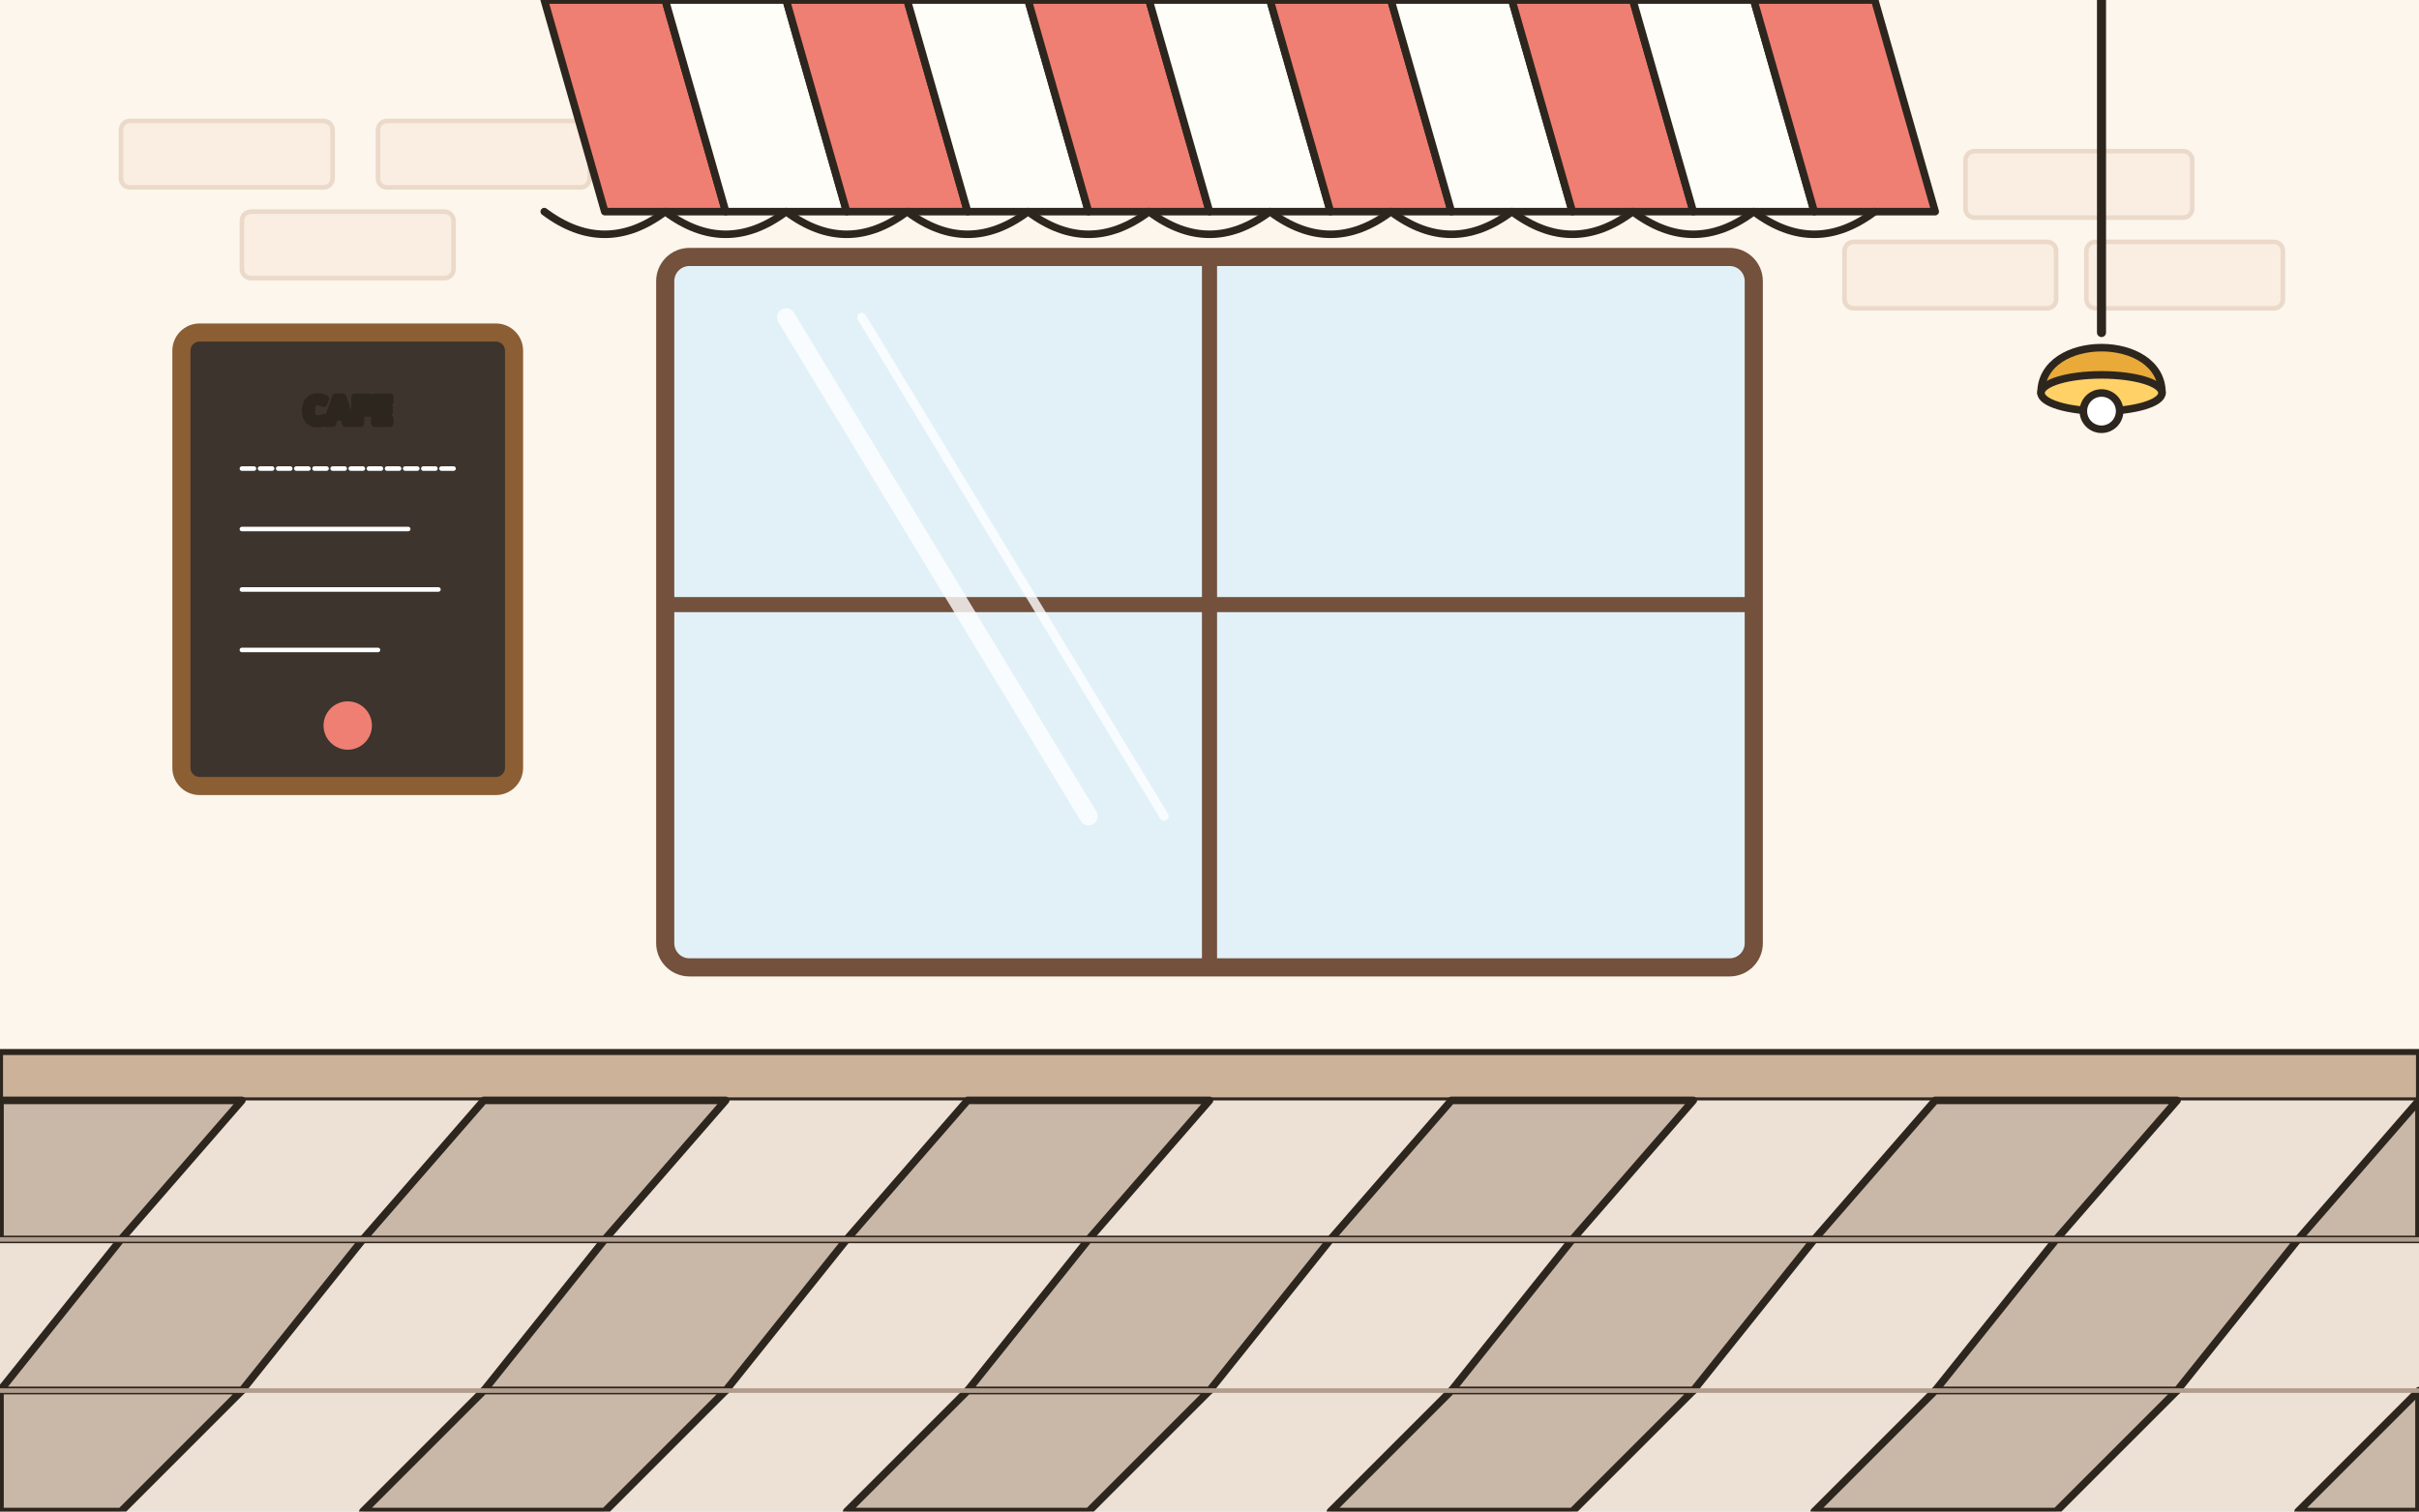
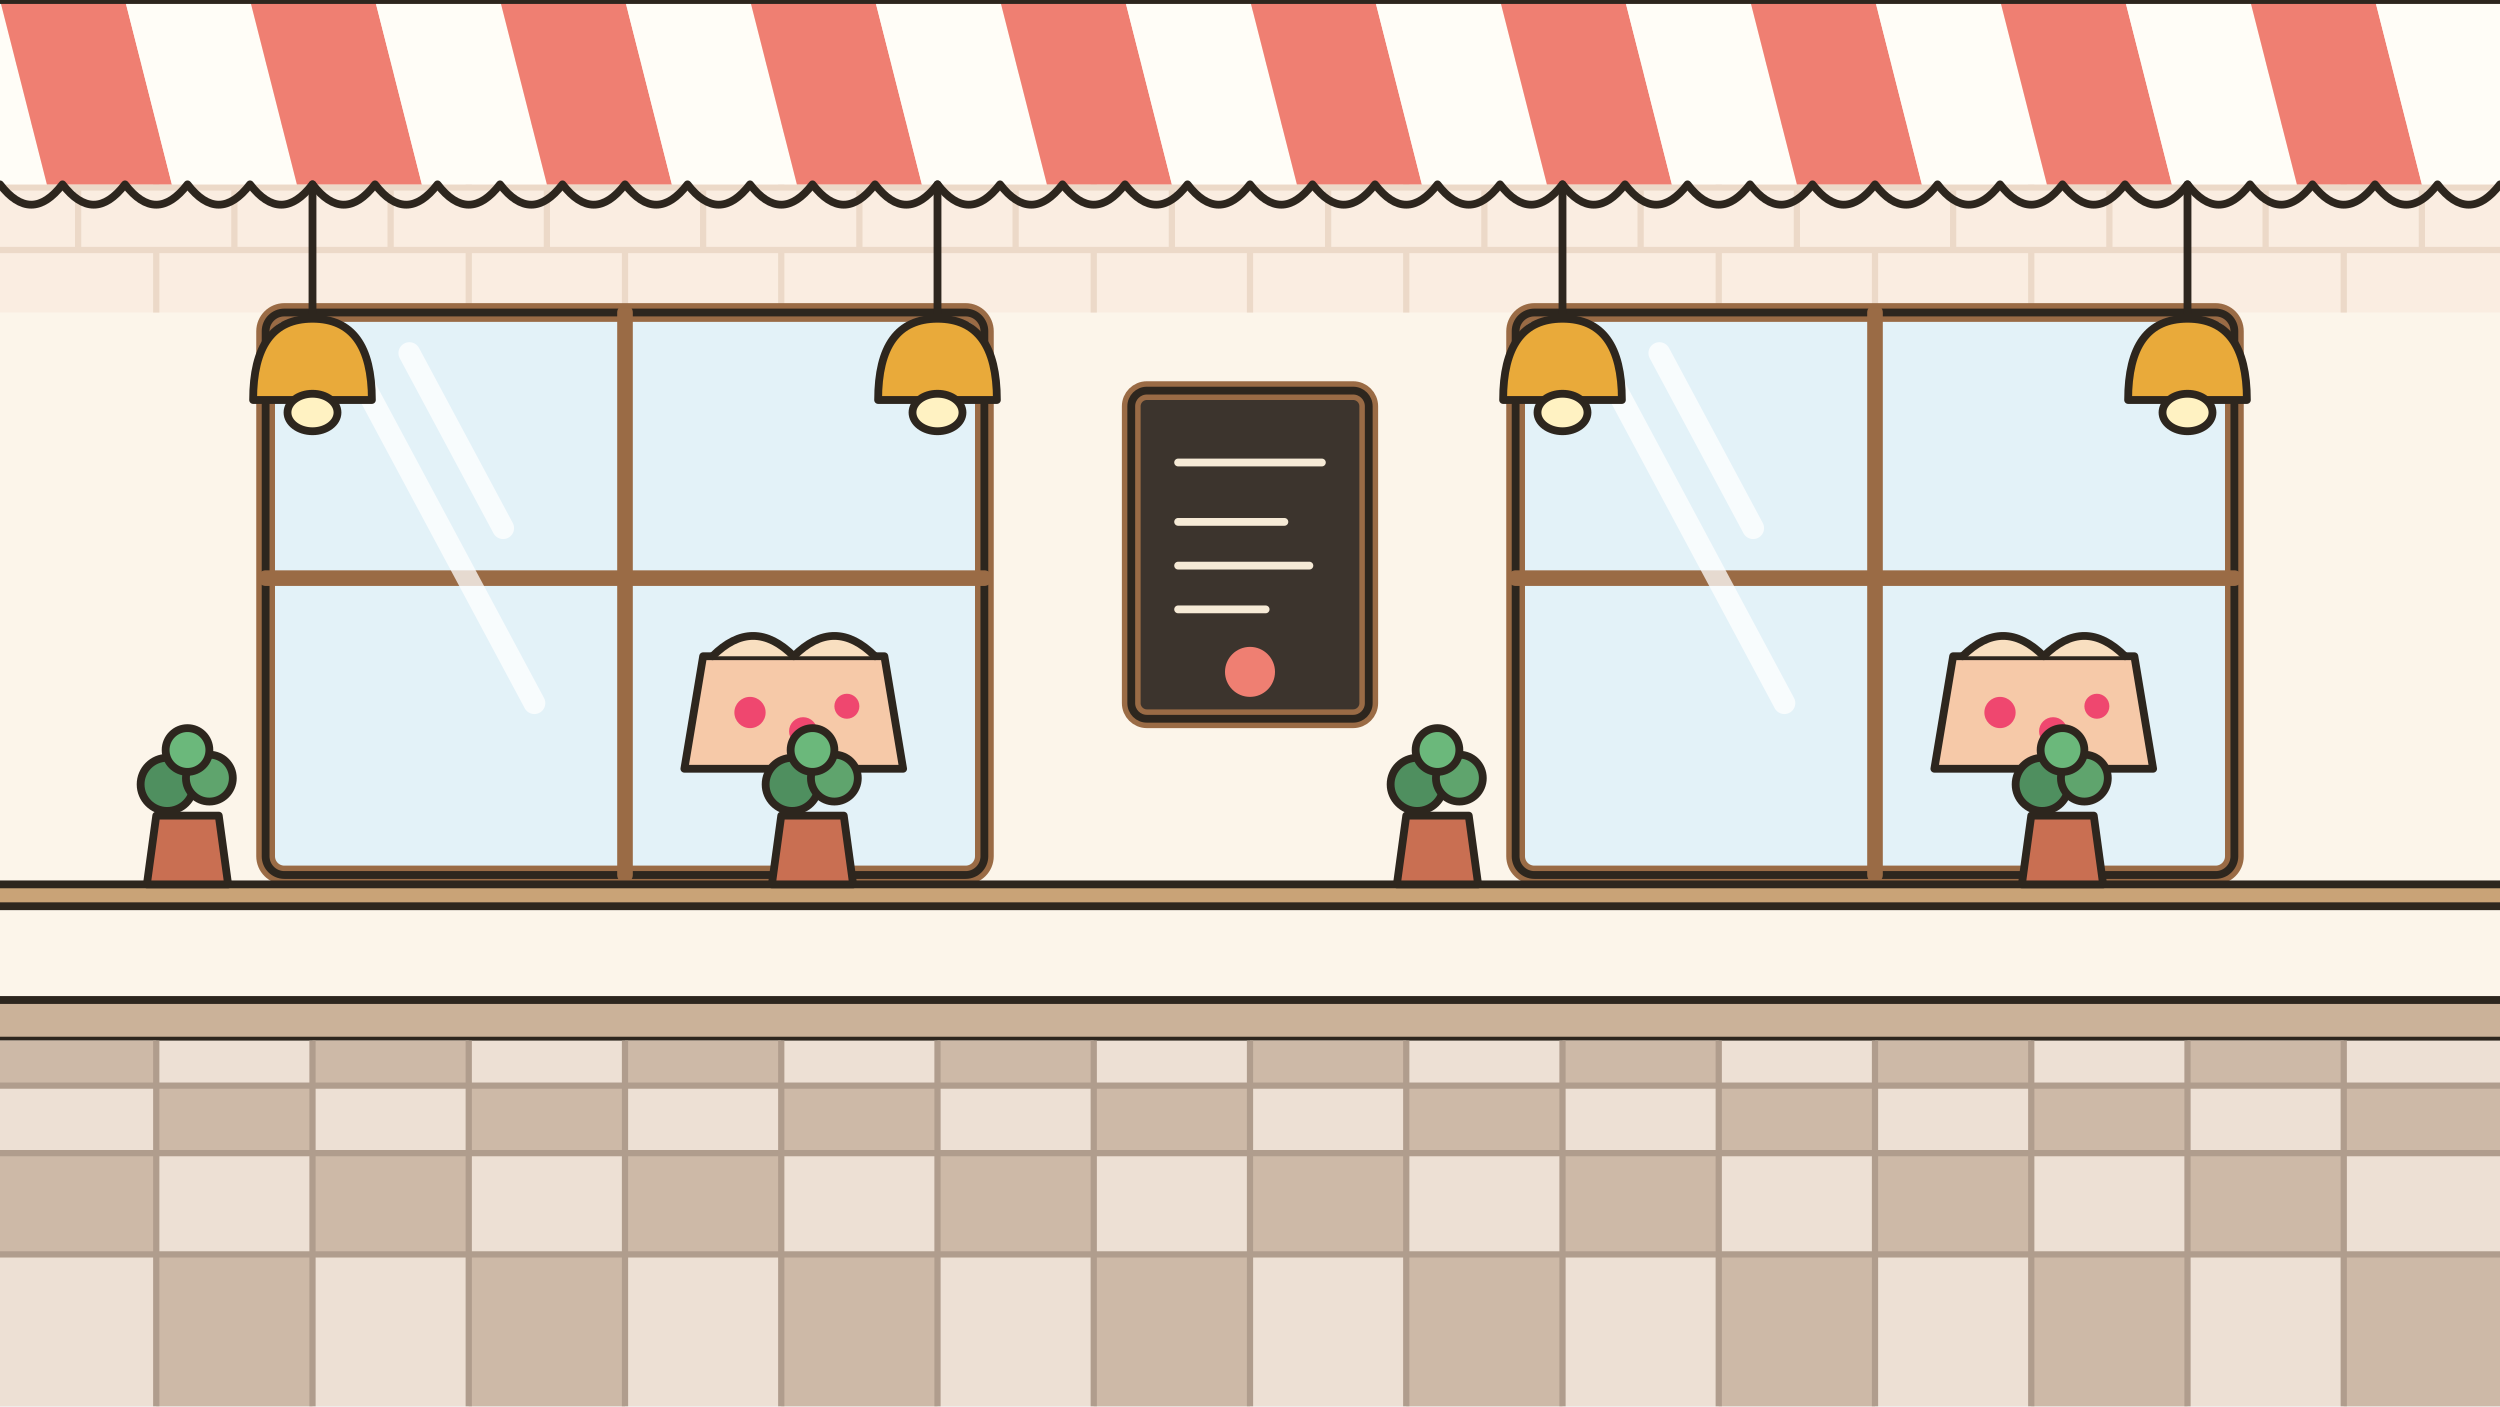
- <svg xmlns="http://www.w3.org/2000/svg" viewBox="0 0 800 500" preserveAspectRatio="xMidYMid slice" data-asset-id="bg_cafe">
-   <g id="background" stroke="#2d261e" stroke-width="2.5" stroke-linecap="round" stroke-linejoin="round">
-     <rect width="800" height="360" fill="#fcf6ec" stroke="none" />
-     <g fill="#faede1" stroke="#ebd9ca" stroke-width="1.5">
-       <rect x="40" y="40" width="70" height="22" rx="3" />
-       <rect x="125" y="40" width="70" height="22" rx="3" />
-       <rect x="80" y="70" width="70" height="22" rx="3" />
-       <rect x="650" y="50" width="75" height="22" rx="3" />
-       <rect x="690" y="80" width="65" height="22" rx="3" />
-       <rect x="610" y="80" width="70" height="22" rx="3" />
-     </g>
-     <g transform="translate(180, 0)">
-       <polygon points="0,0 20,70 60,70 40,0" fill="#ef7f72" />
-       <polygon points="40,0 60,70 100,70 80,0" fill="#fffdf7" />
-       <polygon points="80,0 100,70 140,70 120,0" fill="#ef7f72" />
-       <polygon points="120,0 140,70 180,70 160,0" fill="#fffdf7" />
-       <polygon points="160,0 180,70 220,70 200,0" fill="#ef7f72" />
-       <polygon points="200,0 220,70 260,70 240,0" fill="#fffdf7" />
-       <polygon points="240,0 260,70 300,70 280,0" fill="#ef7f72" />
-       <polygon points="280,0 300,70 340,70 320,0" fill="#fffdf7" />
-       <polygon points="320,0 340,70 380,70 360,0" fill="#ef7f72" />
-       <polygon points="360,0 380,70 420,70 400,0" fill="#fffdf7" />
-       <polygon points="400,0 420,70 460,70 440,0" fill="#ef7f72" />
-       <path d="M0 70 Q20 85 40 70 Q60 85 80 70 Q100 85 120 70 Q140 85 160 70 Q180 85 200 70 Q220 85 240 70 Q260 85 280 70 Q300 85 320 70 Q340 85 360 70 Q380 85 400 70 Q420 85 440 70" fill="none" stroke="#2d261e" stroke-width="2.5" />
-     </g>
-     <rect x="220" y="85" width="360" height="235" rx="8" fill="#e2f1f8" stroke="#73513d" stroke-width="6" />
-     <line x1="400" y1="85" x2="400" y2="320" stroke="#73513d" stroke-width="5" />
-     <line x1="220" y1="200" x2="580" y2="200" stroke="#73513d" stroke-width="5" />
-     <path d="M260 105 L360 270" stroke="#ffffff" stroke-width="6" stroke-linecap="round" opacity="0.8" />
-     <path d="M285 105 L385 270" stroke="#ffffff" stroke-width="3" stroke-linecap="round" opacity="0.8" />
-     <g transform="translate(60, 110)">
-       <rect width="110" height="150" rx="6" fill="#3c342d" stroke="#8b5e34" stroke-width="6" />
-       <text x="55" y="30" font-family="sans-serif" font-size="12" fill="#ffd166" text-anchor="middle" font-weight="bold">CAFE</text>
-       <line x1="20" y1="45" x2="90" y2="45" stroke="#ffffff" stroke-width="1.5" stroke-dasharray="4 2" />
-       <line x1="20" y1="65" x2="75" y2="65" stroke="#ffffff" stroke-width="1.5" />
-       <line x1="20" y1="85" x2="85" y2="85" stroke="#ffffff" stroke-width="1.5" />
-       <line x1="20" y1="105" x2="65" y2="105" stroke="#ffffff" stroke-width="1.5" />
-       <circle cx="55" cy="130" r="8" fill="#ef7f72" stroke="none" />
-     </g>
-     <g transform="translate(670, 0)">
-       <line x1="25" y1="0" x2="25" y2="110" stroke="#2d261e" stroke-width="3" />
-       <path d="M5 130 C5 110 45 110 45 130 Z" fill="#e9aa3a" />
-       <ellipse cx="25" cy="130" rx="20" ry="6" fill="#ffd166" />
-       <ellipse cx="25" cy="136" rx="6" ry="6" fill="#ffffff" />
-     </g>
-     <rect y="348" width="800" height="16" fill="#cbb299" stroke="#2d261e" stroke-width="2" />
-     <rect y="364" width="800" height="136" fill="#ede0d4" stroke="none" />
-     <g fill="#c9b8a8">
-       <polygon points="0,364 80,364 40,410 0,410" />
-       <polygon points="160,364 240,364 200,410 120,410" />
-       <polygon points="320,364 400,364 360,410 280,410" />
-       <polygon points="480,364 560,364 520,410 440,410" />
-       <polygon points="640,364 720,364 680,410 600,410" />
-       <polygon points="800,364 800,410 760,410" />
-       <polygon points="40,410 120,410 80,460 0,460" />
-       <polygon points="200,410 280,410 240,460 160,460" />
-       <polygon points="360,410 440,410 400,460 320,460" />
-       <polygon points="520,410 600,410 560,460 480,460" />
-       <polygon points="680,410 760,410 720,460 640,460" />
-       <polygon points="0,460 80,460 40,500 0,500" />
-       <polygon points="160,460 240,460 200,500 120,500" />
-       <polygon points="320,460 400,460 360,500 280,500" />
-       <polygon points="480,460 560,460 520,500 440,500" />
-       <polygon points="640,460 720,460 680,500 600,500" />
-       <polygon points="800,460 800,500 760,500" />
-     </g>
-     <line x1="0" y1="410" x2="800" y2="410" stroke="#b09d8d" stroke-width="1.5" />
-     <line x1="0" y1="460" x2="800" y2="460" stroke="#b09d8d" stroke-width="1.5" />
+ <svg xmlns="http://www.w3.org/2000/svg" viewBox="0 0 1600 900" preserveAspectRatio="xMidYMid slice" data-asset-id="bg_cafe">
+   <g id="background" stroke="#2d261e" stroke-width="5" stroke-linecap="round" stroke-linejoin="round">
+     <rect x="0" y="0" width="1600" height="640" fill="#fcf5ea" stroke="none" />
+     <g stroke-linecap="butt">
+       <rect x="0" y="0" width="1600" height="200" fill="#faede1" stroke="none" />
+       <line x1="0" y1="0" x2="1600" y2="0" stroke="#ecd9c8" stroke-width="4" />
+       <line x1="100" y1="0" x2="100" y2="40" stroke="#ecd9c8" stroke-width="4" />
+       <line x1="200" y1="0" x2="200" y2="40" stroke="#ecd9c8" stroke-width="4" />
+       <line x1="300" y1="0" x2="300" y2="40" stroke="#ecd9c8" stroke-width="4" />
+       <line x1="400" y1="0" x2="400" y2="40" stroke="#ecd9c8" stroke-width="4" />
+       <line x1="500" y1="0" x2="500" y2="40" stroke="#ecd9c8" stroke-width="4" />
+       <line x1="600" y1="0" x2="600" y2="40" stroke="#ecd9c8" stroke-width="4" />
+       <line x1="700" y1="0" x2="700" y2="40" stroke="#ecd9c8" stroke-width="4" />
+       <line x1="800" y1="0" x2="800" y2="40" stroke="#ecd9c8" stroke-width="4" />
+       <line x1="900" y1="0" x2="900" y2="40" stroke="#ecd9c8" stroke-width="4" />
+       <line x1="1000" y1="0" x2="1000" y2="40" stroke="#ecd9c8" stroke-width="4" />
+       <line x1="1100" y1="0" x2="1100" y2="40" stroke="#ecd9c8" stroke-width="4" />
+       <line x1="1200" y1="0" x2="1200" y2="40" stroke="#ecd9c8" stroke-width="4" />
+       <line x1="1300" y1="0" x2="1300" y2="40" stroke="#ecd9c8" stroke-width="4" />
+       <line x1="1400" y1="0" x2="1400" y2="40" stroke="#ecd9c8" stroke-width="4" />
+       <line x1="1500" y1="0" x2="1500" y2="40" stroke="#ecd9c8" stroke-width="4" />
+       <line x1="0" y1="40" x2="1600" y2="40" stroke="#ecd9c8" stroke-width="4" />
+       <line x1="50" y1="40" x2="50" y2="80" stroke="#ecd9c8" stroke-width="4" />
+       <line x1="150" y1="40" x2="150" y2="80" stroke="#ecd9c8" stroke-width="4" />
+       <line x1="250" y1="40" x2="250" y2="80" stroke="#ecd9c8" stroke-width="4" />
+       <line x1="350" y1="40" x2="350" y2="80" stroke="#ecd9c8" stroke-width="4" />
+       <line x1="450" y1="40" x2="450" y2="80" stroke="#ecd9c8" stroke-width="4" />
+       <line x1="550" y1="40" x2="550" y2="80" stroke="#ecd9c8" stroke-width="4" />
+       <line x1="650" y1="40" x2="650" y2="80" stroke="#ecd9c8" stroke-width="4" />
+       <line x1="750" y1="40" x2="750" y2="80" stroke="#ecd9c8" stroke-width="4" />
+       <line x1="850" y1="40" x2="850" y2="80" stroke="#ecd9c8" stroke-width="4" />
+       <line x1="950" y1="40" x2="950" y2="80" stroke="#ecd9c8" stroke-width="4" />
+       <line x1="1050" y1="40" x2="1050" y2="80" stroke="#ecd9c8" stroke-width="4" />
+       <line x1="1150" y1="40" x2="1150" y2="80" stroke="#ecd9c8" stroke-width="4" />
+       <line x1="1250" y1="40" x2="1250" y2="80" stroke="#ecd9c8" stroke-width="4" />
+       <line x1="1350" y1="40" x2="1350" y2="80" stroke="#ecd9c8" stroke-width="4" />
+       <line x1="1450" y1="40" x2="1450" y2="80" stroke="#ecd9c8" stroke-width="4" />
+       <line x1="1550" y1="40" x2="1550" y2="80" stroke="#ecd9c8" stroke-width="4" />
+       <line x1="0" y1="80" x2="1600" y2="80" stroke="#ecd9c8" stroke-width="4" />
+       <line x1="100" y1="80" x2="100" y2="120" stroke="#ecd9c8" stroke-width="4" />
+       <line x1="200" y1="80" x2="200" y2="120" stroke="#ecd9c8" stroke-width="4" />
+       <line x1="300" y1="80" x2="300" y2="120" stroke="#ecd9c8" stroke-width="4" />
+       <line x1="400" y1="80" x2="400" y2="120" stroke="#ecd9c8" stroke-width="4" />
+       <line x1="500" y1="80" x2="500" y2="120" stroke="#ecd9c8" stroke-width="4" />
+       <line x1="600" y1="80" x2="600" y2="120" stroke="#ecd9c8" stroke-width="4" />
+       <line x1="700" y1="80" x2="700" y2="120" stroke="#ecd9c8" stroke-width="4" />
+       <line x1="800" y1="80" x2="800" y2="120" stroke="#ecd9c8" stroke-width="4" />
+       <line x1="900" y1="80" x2="900" y2="120" stroke="#ecd9c8" stroke-width="4" />
+       <line x1="1000" y1="80" x2="1000" y2="120" stroke="#ecd9c8" stroke-width="4" />
+       <line x1="1100" y1="80" x2="1100" y2="120" stroke="#ecd9c8" stroke-width="4" />
+       <line x1="1200" y1="80" x2="1200" y2="120" stroke="#ecd9c8" stroke-width="4" />
+       <line x1="1300" y1="80" x2="1300" y2="120" stroke="#ecd9c8" stroke-width="4" />
+       <line x1="1400" y1="80" x2="1400" y2="120" stroke="#ecd9c8" stroke-width="4" />
+       <line x1="1500" y1="80" x2="1500" y2="120" stroke="#ecd9c8" stroke-width="4" />
+       <line x1="0" y1="120" x2="1600" y2="120" stroke="#ecd9c8" stroke-width="4" />
+       <line x1="50" y1="120" x2="50" y2="160" stroke="#ecd9c8" stroke-width="4" />
+       <line x1="150" y1="120" x2="150" y2="160" stroke="#ecd9c8" stroke-width="4" />
+       <line x1="250" y1="120" x2="250" y2="160" stroke="#ecd9c8" stroke-width="4" />
+       <line x1="350" y1="120" x2="350" y2="160" stroke="#ecd9c8" stroke-width="4" />
+       <line x1="450" y1="120" x2="450" y2="160" stroke="#ecd9c8" stroke-width="4" />
+       <line x1="550" y1="120" x2="550" y2="160" stroke="#ecd9c8" stroke-width="4" />
+       <line x1="650" y1="120" x2="650" y2="160" stroke="#ecd9c8" stroke-width="4" />
+       <line x1="750" y1="120" x2="750" y2="160" stroke="#ecd9c8" stroke-width="4" />
+       <line x1="850" y1="120" x2="850" y2="160" stroke="#ecd9c8" stroke-width="4" />
+       <line x1="950" y1="120" x2="950" y2="160" stroke="#ecd9c8" stroke-width="4" />
+       <line x1="1050" y1="120" x2="1050" y2="160" stroke="#ecd9c8" stroke-width="4" />
+       <line x1="1150" y1="120" x2="1150" y2="160" stroke="#ecd9c8" stroke-width="4" />
+       <line x1="1250" y1="120" x2="1250" y2="160" stroke="#ecd9c8" stroke-width="4" />
+       <line x1="1350" y1="120" x2="1350" y2="160" stroke="#ecd9c8" stroke-width="4" />
+       <line x1="1450" y1="120" x2="1450" y2="160" stroke="#ecd9c8" stroke-width="4" />
+       <line x1="1550" y1="120" x2="1550" y2="160" stroke="#ecd9c8" stroke-width="4" />
+       <line x1="0" y1="160" x2="1600" y2="160" stroke="#ecd9c8" stroke-width="4" />
+       <line x1="100" y1="160" x2="100" y2="200" stroke="#ecd9c8" stroke-width="4" />
+       <line x1="200" y1="160" x2="200" y2="200" stroke="#ecd9c8" stroke-width="4" />
+       <line x1="300" y1="160" x2="300" y2="200" stroke="#ecd9c8" stroke-width="4" />
+       <line x1="400" y1="160" x2="400" y2="200" stroke="#ecd9c8" stroke-width="4" />
+       <line x1="500" y1="160" x2="500" y2="200" stroke="#ecd9c8" stroke-width="4" />
+       <line x1="600" y1="160" x2="600" y2="200" stroke="#ecd9c8" stroke-width="4" />
+       <line x1="700" y1="160" x2="700" y2="200" stroke="#ecd9c8" stroke-width="4" />
+       <line x1="800" y1="160" x2="800" y2="200" stroke="#ecd9c8" stroke-width="4" />
+       <line x1="900" y1="160" x2="900" y2="200" stroke="#ecd9c8" stroke-width="4" />
+       <line x1="1000" y1="160" x2="1000" y2="200" stroke="#ecd9c8" stroke-width="4" />
+       <line x1="1100" y1="160" x2="1100" y2="200" stroke="#ecd9c8" stroke-width="4" />
+       <line x1="1200" y1="160" x2="1200" y2="200" stroke="#ecd9c8" stroke-width="4" />
+       <line x1="1300" y1="160" x2="1300" y2="200" stroke="#ecd9c8" stroke-width="4" />
+       <line x1="1400" y1="160" x2="1400" y2="200" stroke="#ecd9c8" stroke-width="4" />
+       <line x1="1500" y1="160" x2="1500" y2="200" stroke="#ecd9c8" stroke-width="4" />
+     </g>
+     <g>
+       <path d="M-80 0L-50 118L30 118L0 0Z" fill="#fffdf7" stroke="none" />
+       <path d="M0 0L30 118L110 118L80 0Z" fill="#ef7f72" stroke="none" />
+       <path d="M80 0L110 118L190 118L160 0Z" fill="#fffdf7" stroke="none" />
+       <path d="M160 0L190 118L270 118L240 0Z" fill="#ef7f72" stroke="none" />
+       <path d="M240 0L270 118L350 118L320 0Z" fill="#fffdf7" stroke="none" />
+       <path d="M320 0L350 118L430 118L400 0Z" fill="#ef7f72" stroke="none" />
+       <path d="M400 0L430 118L510 118L480 0Z" fill="#fffdf7" stroke="none" />
+       <path d="M480 0L510 118L590 118L560 0Z" fill="#ef7f72" stroke="none" />
+       <path d="M560 0L590 118L670 118L640 0Z" fill="#fffdf7" stroke="none" />
+       <path d="M640 0L670 118L750 118L720 0Z" fill="#ef7f72" stroke="none" />
+       <path d="M720 0L750 118L830 118L800 0Z" fill="#fffdf7" stroke="none" />
+       <path d="M800 0L830 118L910 118L880 0Z" fill="#ef7f72" stroke="none" />
+       <path d="M880 0L910 118L990 118L960 0Z" fill="#fffdf7" stroke="none" />
+       <path d="M960 0L990 118L1070 118L1040 0Z" fill="#ef7f72" stroke="none" />
+       <path d="M1040 0L1070 118L1150 118L1120 0Z" fill="#fffdf7" stroke="none" />
+       <path d="M1120 0L1150 118L1230 118L1200 0Z" fill="#ef7f72" stroke="none" />
+       <path d="M1200 0L1230 118L1310 118L1280 0Z" fill="#fffdf7" stroke="none" />
+       <path d="M1280 0L1310 118L1390 118L1360 0Z" fill="#ef7f72" stroke="none" />
+       <path d="M1360 0L1390 118L1470 118L1440 0Z" fill="#fffdf7" stroke="none" />
+       <path d="M1440 0L1470 118L1550 118L1520 0Z" fill="#ef7f72" stroke="none" />
+       <path d="M1520 0L1550 118L1630 118L1600 0Z" fill="#fffdf7" stroke="none" />
+     </g>
+     <path d="M-40 118q20 26 40 0q20 26 40 0q20 26 40 0q20 26 40 0q20 26 40 0q20 26 40 0q20 26 40 0q20 26 40 0q20 26 40 0q20 26 40 0q20 26 40 0q20 26 40 0q20 26 40 0q20 26 40 0q20 26 40 0q20 26 40 0q20 26 40 0q20 26 40 0q20 26 40 0q20 26 40 0q20 26 40 0q20 26 40 0q20 26 40 0q20 26 40 0q20 26 40 0q20 26 40 0q20 26 40 0q20 26 40 0q20 26 40 0q20 26 40 0q20 26 40 0q20 26 40 0q20 26 40 0q20 26 40 0q20 26 40 0q20 26 40 0q20 26 40 0q20 26 40 0q20 26 40 0q20 26 40 0q20 26 40 0q20 26 40 0" fill="none" stroke="#2d261e" stroke-width="5" />
+     <line x1="0" y1="0" x2="1600" y2="0" stroke="#2d261e" stroke-width="5" />
+     <g transform="translate(170 200)">
+       <rect x="0" y="0" width="460" height="360" rx="12" fill="#e3f2f8" stroke="#9a6b45" stroke-width="12" />
+       <rect x="0" y="0" width="460" height="360" rx="12" fill="none" stroke="#2d261e" stroke-width="5" />
+       <path d="M230 0 230 360M0 170 460 170" fill="none" stroke="#9a6b45" stroke-width="10" />
+       <path d="M52 26 172 250M92 26 152 138" fill="none" stroke="#ffffff" stroke-width="14" stroke-linecap="round" opacity="0.75" />
+       <g transform="translate(268 196)">
+         <path d="M0 96 12 24 128 24 140 96Z" fill="#f6c9a8" stroke="#2d261e" stroke-width="5" stroke-linejoin="round" />
+         <path d="M18 24q26 -26 52 0q26 -26 52 0" fill="#f9dfc0" stroke="#2d261e" stroke-width="5" stroke-linejoin="round" />
+         <circle cx="42" cy="60" r="10" fill="#ef476f" stroke="none" />
+         <circle cx="76" cy="72" r="9" fill="#ef476f" stroke="none" />
+         <circle cx="104" cy="56" r="8" fill="#ef476f" stroke="none" />
+       </g>
+     </g>
+     <g transform="translate(970 200)">
+       <rect x="0" y="0" width="460" height="360" rx="12" fill="#e3f2f8" stroke="#9a6b45" stroke-width="12" />
+       <rect x="0" y="0" width="460" height="360" rx="12" fill="none" stroke="#2d261e" stroke-width="5" />
+       <path d="M230 0 230 360M0 170 460 170" fill="none" stroke="#9a6b45" stroke-width="10" />
+       <path d="M52 26 172 250M92 26 152 138" fill="none" stroke="#ffffff" stroke-width="14" stroke-linecap="round" opacity="0.75" />
+       <g transform="translate(268 196)">
+         <path d="M0 96 12 24 128 24 140 96Z" fill="#f6c9a8" stroke="#2d261e" stroke-width="5" stroke-linejoin="round" />
+         <path d="M18 24q26 -26 52 0q26 -26 52 0" fill="#f9dfc0" stroke="#2d261e" stroke-width="5" stroke-linejoin="round" />
+         <circle cx="42" cy="60" r="10" fill="#ef476f" stroke="none" />
+         <circle cx="76" cy="72" r="9" fill="#ef476f" stroke="none" />
+         <circle cx="104" cy="56" r="8" fill="#ef476f" stroke="none" />
+       </g>
+     </g>
+     <g transform="translate(724 250)">
+       <rect x="0" y="0" width="152" height="210" rx="10" fill="#3c342d" stroke="#9a6b45" stroke-width="12" />
+       <rect x="0" y="0" width="152" height="210" rx="10" fill="none" stroke="#2d261e" stroke-width="5" />
+       <path d="M30 46h92M30 84h68M30 112h84M30 140h56" fill="none" stroke="#f6ead6" stroke-width="5" stroke-linecap="round" />
+       <circle cx="76" cy="180" r="16" fill="#ef7f72" stroke="none" />
+     </g>
+     <g transform="translate(200 118)">
+       <line x1="0" y1="0" x2="0" y2="86" stroke="#2d261e" stroke-width="5" />
+       <path d="M-38 138q0 -52 38 -52q38 0 38 52Z" fill="#e9aa3a" stroke="#2d261e" stroke-width="5" stroke-linejoin="round" />
+       <ellipse cx="0" cy="146" rx="16" ry="12" fill="#fff2c2" stroke="#2d261e" stroke-width="5" />
+     </g>
+     <g transform="translate(600 118)">
+       <line x1="0" y1="0" x2="0" y2="86" stroke="#2d261e" stroke-width="5" />
+       <path d="M-38 138q0 -52 38 -52q38 0 38 52Z" fill="#e9aa3a" stroke="#2d261e" stroke-width="5" stroke-linejoin="round" />
+       <ellipse cx="0" cy="146" rx="16" ry="12" fill="#fff2c2" stroke="#2d261e" stroke-width="5" />
+     </g>
+     <g transform="translate(1000 118)">
+       <line x1="0" y1="0" x2="0" y2="86" stroke="#2d261e" stroke-width="5" />
+       <path d="M-38 138q0 -52 38 -52q38 0 38 52Z" fill="#e9aa3a" stroke="#2d261e" stroke-width="5" stroke-linejoin="round" />
+       <ellipse cx="0" cy="146" rx="16" ry="12" fill="#fff2c2" stroke="#2d261e" stroke-width="5" />
+     </g>
+     <g transform="translate(1400 118)">
+       <line x1="0" y1="0" x2="0" y2="86" stroke="#2d261e" stroke-width="5" />
+       <path d="M-38 138q0 -52 38 -52q38 0 38 52Z" fill="#e9aa3a" stroke="#2d261e" stroke-width="5" stroke-linejoin="round" />
+       <ellipse cx="0" cy="146" rx="16" ry="12" fill="#fff2c2" stroke="#2d261e" stroke-width="5" />
+     </g>
+     <rect x="0" y="566" width="1600" height="14" fill="#c9a377" stroke="none" />
+     <line x1="0" y1="566" x2="1600" y2="566" stroke="#2d261e" stroke-width="5" />
+     <line x1="0" y1="580" x2="1600" y2="580" stroke="#2d261e" stroke-width="5" />
+     <g transform="translate(120 566)">
+       <path d="M-26 0 -20 -44 20 -44 26 0Z" fill="#c96f52" stroke="#2d261e" stroke-width="5" stroke-linejoin="round" />
+       <circle cx="-13" cy="-64" r="17" fill="#4f8f5f" stroke="#2d261e" stroke-width="5" />
+       <circle cx="14" cy="-68" r="15" fill="#5fa46d" stroke="#2d261e" stroke-width="5" />
+       <circle cx="0" cy="-86" r="14" fill="#6bb87b" stroke="#2d261e" stroke-width="5" />
+     </g>
+     <g transform="translate(520 566)">
+       <path d="M-26 0 -20 -44 20 -44 26 0Z" fill="#c96f52" stroke="#2d261e" stroke-width="5" stroke-linejoin="round" />
+       <circle cx="-13" cy="-64" r="17" fill="#4f8f5f" stroke="#2d261e" stroke-width="5" />
+       <circle cx="14" cy="-68" r="15" fill="#5fa46d" stroke="#2d261e" stroke-width="5" />
+       <circle cx="0" cy="-86" r="14" fill="#6bb87b" stroke="#2d261e" stroke-width="5" />
+     </g>
+     <g transform="translate(920 566)">
+       <path d="M-26 0 -20 -44 20 -44 26 0Z" fill="#c96f52" stroke="#2d261e" stroke-width="5" stroke-linejoin="round" />
+       <circle cx="-13" cy="-64" r="17" fill="#4f8f5f" stroke="#2d261e" stroke-width="5" />
+       <circle cx="14" cy="-68" r="15" fill="#5fa46d" stroke="#2d261e" stroke-width="5" />
+       <circle cx="0" cy="-86" r="14" fill="#6bb87b" stroke="#2d261e" stroke-width="5" />
+     </g>
+     <g transform="translate(1320 566)">
+       <path d="M-26 0 -20 -44 20 -44 26 0Z" fill="#c96f52" stroke="#2d261e" stroke-width="5" stroke-linejoin="round" />
+       <circle cx="-13" cy="-64" r="17" fill="#4f8f5f" stroke="#2d261e" stroke-width="5" />
+       <circle cx="14" cy="-68" r="15" fill="#5fa46d" stroke="#2d261e" stroke-width="5" />
+       <circle cx="0" cy="-86" r="14" fill="#6bb87b" stroke="#2d261e" stroke-width="5" />
+     </g>
+     <rect x="0" y="640" width="1600" height="26" fill="#cbb299" stroke="none" />
+     <line x1="0" y1="640" x2="1600" y2="640" stroke="#2d261e" stroke-width="5" />
+     <line x1="0" y1="666" x2="1600" y2="666" stroke="#2d261e" stroke-width="5" />
+     <rect x="0" y="666" width="1600" height="234" fill="#ede0d4" stroke="none" />
+     <g stroke="none">
+       <rect x="0" y="666" width="100" height="28.8" fill="#cdb9a7" />
+       <rect x="200" y="666" width="100" height="28.8" fill="#cdb9a7" />
+       <rect x="400" y="666" width="100" height="28.8" fill="#cdb9a7" />
+       <rect x="600" y="666" width="100" height="28.8" fill="#cdb9a7" />
+       <rect x="800" y="666" width="100" height="28.8" fill="#cdb9a7" />
+       <rect x="1000" y="666" width="100" height="28.8" fill="#cdb9a7" />
+       <rect x="1200" y="666" width="100" height="28.8" fill="#cdb9a7" />
+       <rect x="1400" y="666" width="100" height="28.8" fill="#cdb9a7" />
+       <rect x="100" y="694.8" width="100" height="43.2" fill="#cdb9a7" />
+       <rect x="300" y="694.8" width="100" height="43.2" fill="#cdb9a7" />
+       <rect x="500" y="694.8" width="100" height="43.2" fill="#cdb9a7" />
+       <rect x="700" y="694.8" width="100" height="43.2" fill="#cdb9a7" />
+       <rect x="900" y="694.8" width="100" height="43.2" fill="#cdb9a7" />
+       <rect x="1100" y="694.8" width="100" height="43.2" fill="#cdb9a7" />
+       <rect x="1300" y="694.8" width="100" height="43.2" fill="#cdb9a7" />
+       <rect x="1500" y="694.8" width="100" height="43.2" fill="#cdb9a7" />
+       <rect x="0" y="738" width="100" height="64.8" fill="#cdb9a7" />
+       <rect x="200" y="738" width="100" height="64.8" fill="#cdb9a7" />
+       <rect x="400" y="738" width="100" height="64.8" fill="#cdb9a7" />
+       <rect x="600" y="738" width="100" height="64.8" fill="#cdb9a7" />
+       <rect x="800" y="738" width="100" height="64.8" fill="#cdb9a7" />
+       <rect x="1000" y="738" width="100" height="64.8" fill="#cdb9a7" />
+       <rect x="1200" y="738" width="100" height="64.8" fill="#cdb9a7" />
+       <rect x="1400" y="738" width="100" height="64.8" fill="#cdb9a7" />
+       <rect x="100" y="802.8" width="100" height="97.2" fill="#cdb9a7" />
+       <rect x="300" y="802.8" width="100" height="97.2" fill="#cdb9a7" />
+       <rect x="500" y="802.8" width="100" height="97.2" fill="#cdb9a7" />
+       <rect x="700" y="802.8" width="100" height="97.2" fill="#cdb9a7" />
+       <rect x="900" y="802.8" width="100" height="97.2" fill="#cdb9a7" />
+       <rect x="1100" y="802.8" width="100" height="97.2" fill="#cdb9a7" />
+       <rect x="1300" y="802.8" width="100" height="97.2" fill="#cdb9a7" />
+       <rect x="1500" y="802.8" width="100" height="97.2" fill="#cdb9a7" />
+     </g>
+     <g stroke="#b09d8d" stroke-width="4" stroke-linecap="butt">
+       <line x1="0" y1="694.8" x2="1600" y2="694.8" />
+       <line x1="0" y1="738" x2="1600" y2="738" />
+       <line x1="0" y1="802.8" x2="1600" y2="802.8" />
+       <line x1="100" y1="666" x2="100" y2="900" />
+       <line x1="200" y1="666" x2="200" y2="900" />
+       <line x1="300" y1="666" x2="300" y2="900" />
+       <line x1="400" y1="666" x2="400" y2="900" />
+       <line x1="500" y1="666" x2="500" y2="900" />
+       <line x1="600" y1="666" x2="600" y2="900" />
+       <line x1="700" y1="666" x2="700" y2="900" />
+       <line x1="800" y1="666" x2="800" y2="900" />
+       <line x1="900" y1="666" x2="900" y2="900" />
+       <line x1="1000" y1="666" x2="1000" y2="900" />
+       <line x1="1100" y1="666" x2="1100" y2="900" />
+       <line x1="1200" y1="666" x2="1200" y2="900" />
+       <line x1="1300" y1="666" x2="1300" y2="900" />
+       <line x1="1400" y1="666" x2="1400" y2="900" />
+       <line x1="1500" y1="666" x2="1500" y2="900" />
+     </g>
  </g>
</svg>
